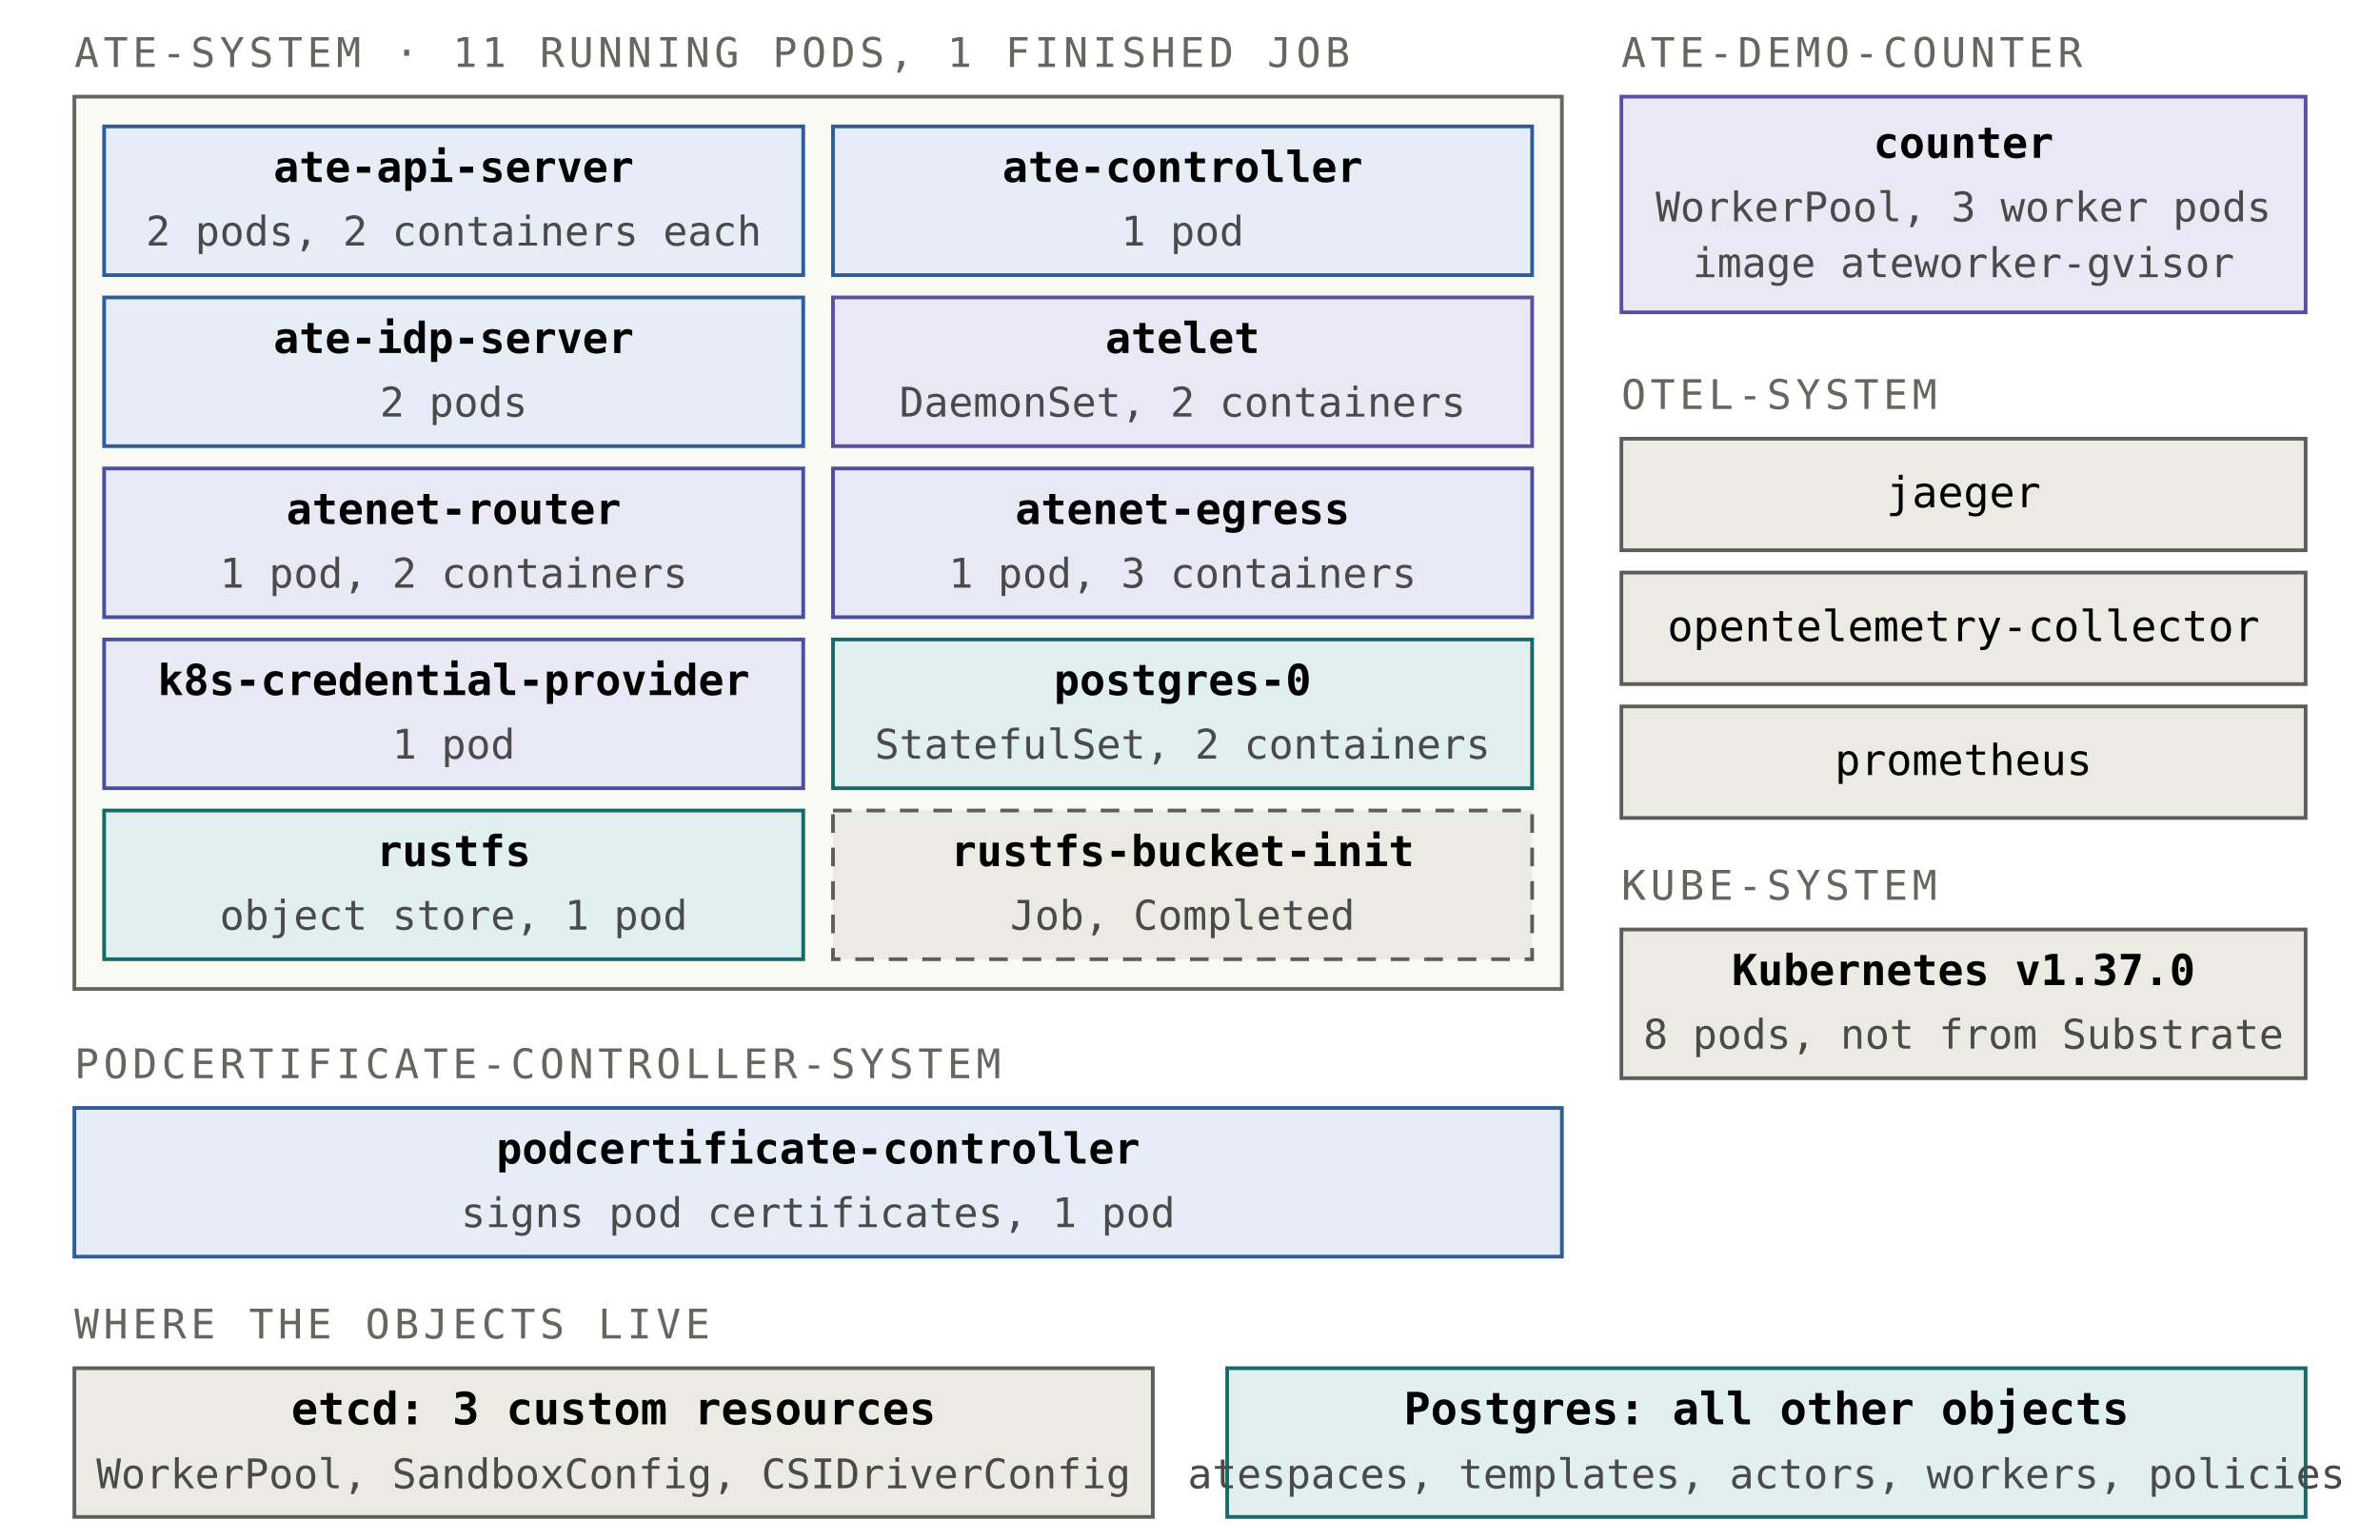
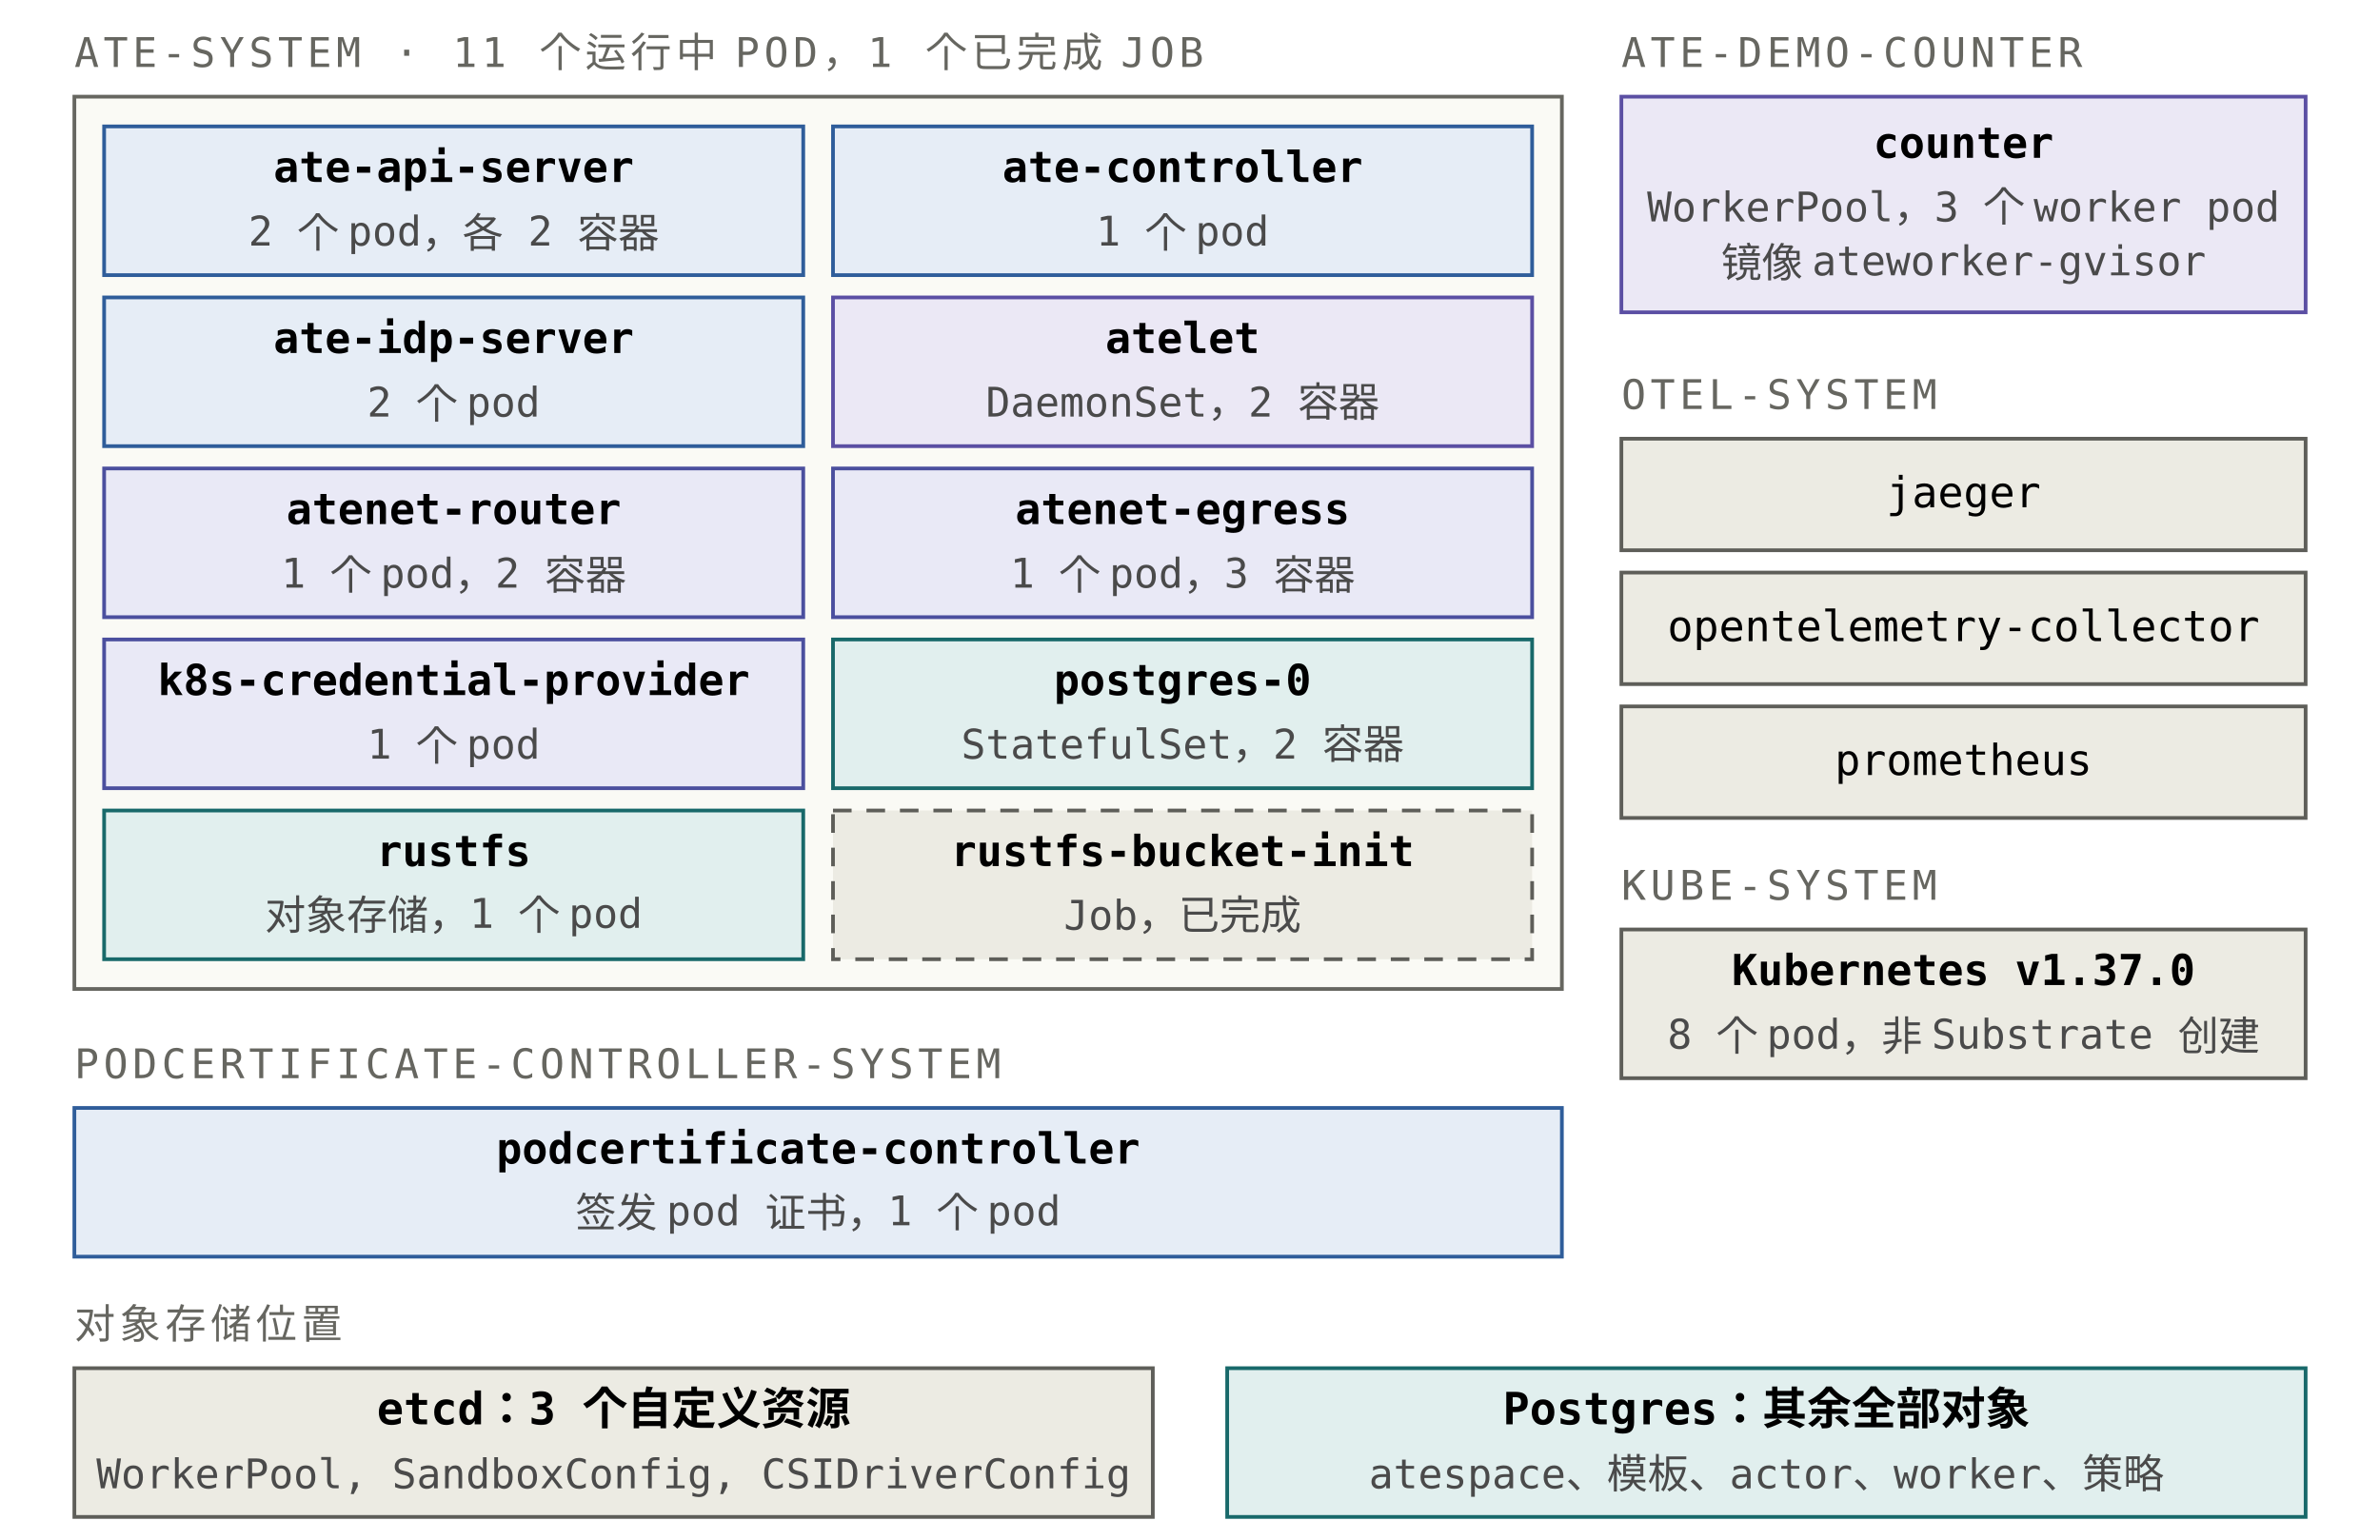
<svg xmlns="http://www.w3.org/2000/svg" viewBox="0 0 640 414" role="img" aria-labelledby="fig-2-4-title fig-2-4-desc" font-family="JetBrains Mono, ui-monospace, monospace">
-   <text x="20" y="18" font-size="11" letter-spacing="1.2" fill="var(--m-ink-mute, #666660)">ATE-SYSTEM · 11 RUNNING PODS, 1 FINISHED JOB</text>
+   <text x="20" y="18" font-size="11" letter-spacing="1.2" fill="var(--m-ink-mute, #666660)">ATE-SYSTEM · 11 个运行中 POD，1 个已完成 JOB</text>
  <rect x="20" y="26" width="400" height="240" fill="var(--m-paper, #fafaf5)" stroke="var(--m-ink-mute, #666660)" />
  <rect x="28" y="34" width="188" height="40" fill="var(--m-blue-fill, #e6edf6)" stroke="var(--m-blue-ink, #2f5d9a)" />
  <text x="122" y="48.95" font-size="11.5" text-anchor="middle" font-weight="700">ate-api-server</text>
-   <text x="122" y="66.05" font-size="11" text-anchor="middle" class="m-serif" fill="var(--m-ink-soft, #4a4a4a)">2 pods, 2 containers each</text>
+   <text x="122" y="66.05" font-size="11" text-anchor="middle" class="m-serif" fill="var(--m-ink-soft, #4a4a4a)">2 个 pod，各 2 容器</text>
  <rect x="224" y="34" width="188" height="40" fill="var(--m-blue-fill, #e6edf6)" stroke="var(--m-blue-ink, #2f5d9a)" />
  <text x="318" y="48.95" font-size="11.5" text-anchor="middle" font-weight="700">ate-controller</text>
-   <text x="318" y="66.05" font-size="11" text-anchor="middle" class="m-serif" fill="var(--m-ink-soft, #4a4a4a)">1 pod</text>
+   <text x="318" y="66.05" font-size="11" text-anchor="middle" class="m-serif" fill="var(--m-ink-soft, #4a4a4a)">1 个 pod</text>
  <rect x="28" y="80" width="188" height="40" fill="var(--m-blue-fill, #e6edf6)" stroke="var(--m-blue-ink, #2f5d9a)" />
  <text x="122" y="94.95" font-size="11.5" text-anchor="middle" font-weight="700">ate-idp-server</text>
-   <text x="122" y="112.05" font-size="11" text-anchor="middle" class="m-serif" fill="var(--m-ink-soft, #4a4a4a)">2 pods</text>
+   <text x="122" y="112.05" font-size="11" text-anchor="middle" class="m-serif" fill="var(--m-ink-soft, #4a4a4a)">2 个 pod</text>
  <rect x="224" y="80" width="188" height="40" fill="var(--m-violet-fill, #ebe8f5)" stroke="var(--m-violet-ink, #5b4fa3)" />
  <text x="318" y="94.95" font-size="11.5" text-anchor="middle" font-weight="700">atelet</text>
-   <text x="318" y="112.05" font-size="11" text-anchor="middle" class="m-serif" fill="var(--m-ink-soft, #4a4a4a)">DaemonSet, 2 containers</text>
+   <text x="318" y="112.05" font-size="11" text-anchor="middle" class="m-serif" fill="var(--m-ink-soft, #4a4a4a)">DaemonSet，2 容器</text>
  <rect x="28" y="126" width="188" height="40" fill="var(--m-indigo-fill, #e9e9f6)" stroke="var(--m-indigo-ink, #4b4f9e)" />
  <text x="122" y="140.95" font-size="11.5" text-anchor="middle" font-weight="700">atenet-router</text>
-   <text x="122" y="158.05" font-size="11" text-anchor="middle" class="m-serif" fill="var(--m-ink-soft, #4a4a4a)">1 pod, 2 containers</text>
+   <text x="122" y="158.05" font-size="11" text-anchor="middle" class="m-serif" fill="var(--m-ink-soft, #4a4a4a)">1 个 pod，2 容器</text>
  <rect x="224" y="126" width="188" height="40" fill="var(--m-indigo-fill, #e9e9f6)" stroke="var(--m-indigo-ink, #4b4f9e)" />
  <text x="318" y="140.95" font-size="11.5" text-anchor="middle" font-weight="700">atenet-egress</text>
-   <text x="318" y="158.05" font-size="11" text-anchor="middle" class="m-serif" fill="var(--m-ink-soft, #4a4a4a)">1 pod, 3 containers</text>
+   <text x="318" y="158.05" font-size="11" text-anchor="middle" class="m-serif" fill="var(--m-ink-soft, #4a4a4a)">1 个 pod，3 容器</text>
  <rect x="28" y="172" width="188" height="40" fill="var(--m-indigo-fill, #e9e9f6)" stroke="var(--m-indigo-ink, #4b4f9e)" />
  <text x="122" y="186.95" font-size="11.5" text-anchor="middle" font-weight="700">k8s-credential-provider</text>
-   <text x="122" y="204.05" font-size="11" text-anchor="middle" class="m-serif" fill="var(--m-ink-soft, #4a4a4a)">1 pod</text>
+   <text x="122" y="204.05" font-size="11" text-anchor="middle" class="m-serif" fill="var(--m-ink-soft, #4a4a4a)">1 个 pod</text>
  <rect x="224" y="172" width="188" height="40" fill="var(--m-teal-fill, #e1efee)" stroke="var(--m-teal-ink, #18696a)" />
  <text x="318" y="186.95" font-size="11.5" text-anchor="middle" font-weight="700">postgres-0</text>
-   <text x="318" y="204.05" font-size="11" text-anchor="middle" class="m-serif" fill="var(--m-ink-soft, #4a4a4a)">StatefulSet, 2 containers</text>
+   <text x="318" y="204.05" font-size="11" text-anchor="middle" class="m-serif" fill="var(--m-ink-soft, #4a4a4a)">StatefulSet，2 容器</text>
  <rect x="28" y="218" width="188" height="40" fill="var(--m-teal-fill, #e1efee)" stroke="var(--m-teal-ink, #18696a)" />
  <text x="122" y="232.95" font-size="11.5" text-anchor="middle" font-weight="700">rustfs</text>
-   <text x="122" y="250.05" font-size="11" text-anchor="middle" class="m-serif" fill="var(--m-ink-soft, #4a4a4a)">object store, 1 pod</text>
+   <text x="122" y="250.05" font-size="11" text-anchor="middle" class="m-serif" fill="var(--m-ink-soft, #4a4a4a)">对象存储，1 个 pod</text>
  <rect x="224" y="218" width="188" height="40" fill="var(--m-grey-fill, #ecebe3)" stroke="var(--m-grey-ink, #5e5e59)" stroke-dasharray="5 4" />
  <text x="318" y="232.95" font-size="11.5" text-anchor="middle" font-weight="700">rustfs-bucket-init</text>
-   <text x="318" y="250.05" font-size="11" text-anchor="middle" class="m-serif" fill="var(--m-ink-soft, #4a4a4a)">Job, Completed</text>
+   <text x="318" y="250.05" font-size="11" text-anchor="middle" class="m-serif" fill="var(--m-ink-soft, #4a4a4a)">Job，已完成</text>
  <text x="20" y="290" font-size="11" letter-spacing="1.2" fill="var(--m-ink-mute, #666660)">PODCERTIFICATE-CONTROLLER-SYSTEM</text>
  <rect x="20" y="298" width="400" height="40" fill="var(--m-blue-fill, #e6edf6)" stroke="var(--m-blue-ink, #2f5d9a)" />
  <text x="220" y="312.95" font-size="11.5" text-anchor="middle" font-weight="700">podcertificate-controller</text>
-   <text x="220" y="330.05" font-size="11" text-anchor="middle" class="m-serif" fill="var(--m-ink-soft, #4a4a4a)">signs pod certificates, 1 pod</text>
+   <text x="220" y="330.05" font-size="11" text-anchor="middle" class="m-serif" fill="var(--m-ink-soft, #4a4a4a)">签发 pod 证书，1 个 pod</text>
  <text x="436" y="18" font-size="11" letter-spacing="1.2" fill="var(--m-ink-mute, #666660)">ATE-DEMO-COUNTER</text>
  <rect x="436" y="26" width="184" height="58" fill="var(--m-violet-fill, #ebe8f5)" stroke="var(--m-violet-ink, #5b4fa3)" />
  <text x="528" y="42.45" font-size="11.5" text-anchor="middle" font-weight="700">counter</text>
-   <text x="528" y="59.55" font-size="11" text-anchor="middle" class="m-serif" fill="var(--m-ink-soft, #4a4a4a)">WorkerPool, 3 worker pods</text>
-   <text x="528" y="74.55" font-size="11" text-anchor="middle" class="m-serif" fill="var(--m-ink-soft, #4a4a4a)">image ateworker-gvisor</text>
+   <text x="528" y="59.55" font-size="11" text-anchor="middle" class="m-serif" fill="var(--m-ink-soft, #4a4a4a)">WorkerPool，3 个 worker pod</text>
+   <text x="528" y="74.55" font-size="11" text-anchor="middle" class="m-serif" fill="var(--m-ink-soft, #4a4a4a)">镜像 ateworker-gvisor</text>
  <text x="436" y="110" font-size="11" letter-spacing="1.2" fill="var(--m-ink-mute, #666660)">OTEL-SYSTEM</text>
  <rect x="436" y="118" width="184" height="30" fill="var(--m-grey-fill, #ecebe3)" stroke="var(--m-grey-ink, #5e5e59)" />
  <text x="528" y="136.45" font-size="11.5" text-anchor="middle" font-weight="400">jaeger</text>
  <rect x="436" y="154" width="184" height="30" fill="var(--m-grey-fill, #ecebe3)" stroke="var(--m-grey-ink, #5e5e59)" />
  <text x="528" y="172.45" font-size="11.5" text-anchor="middle" font-weight="400">opentelemetry-collector</text>
  <rect x="436" y="190" width="184" height="30" fill="var(--m-grey-fill, #ecebe3)" stroke="var(--m-grey-ink, #5e5e59)" />
  <text x="528" y="208.45" font-size="11.5" text-anchor="middle" font-weight="400">prometheus</text>
  <text x="436" y="242" font-size="11" letter-spacing="1.2" fill="var(--m-ink-mute, #666660)">KUBE-SYSTEM</text>
  <rect x="436" y="250" width="184" height="40" fill="var(--m-grey-fill, #ecebe3)" stroke="var(--m-grey-ink, #5e5e59)" />
  <text x="528" y="264.95" font-size="11.5" text-anchor="middle" font-weight="700">Kubernetes v1.37.0</text>
-   <text x="528" y="282.05" font-size="11" text-anchor="middle" class="m-serif" fill="var(--m-ink-soft, #4a4a4a)">8 pods, not from Substrate</text>
-   <text x="20" y="360" font-size="11" letter-spacing="1.2" fill="var(--m-ink-mute, #666660)">WHERE THE OBJECTS LIVE</text>
+   <text x="528" y="282.05" font-size="11" text-anchor="middle" class="m-serif" fill="var(--m-ink-soft, #4a4a4a)">8 个 pod，非 Substrate 创建</text>
+   <text x="20" y="360" font-size="11" letter-spacing="1.2" fill="var(--m-ink-mute, #666660)">对象存储位置</text>
  <rect x="20" y="368" width="290" height="40" fill="var(--m-grey-fill, #ecebe3)" stroke="var(--m-grey-ink, #5e5e59)" />
-   <text x="165" y="383.1" font-size="12" text-anchor="middle" font-weight="700">etcd: 3 custom resources</text>
+   <text x="165" y="383.1" font-size="12" text-anchor="middle" font-weight="700">etcd：3 个自定义资源</text>
  <text x="165" y="400.3" font-size="11" text-anchor="middle" class="m-serif" fill="var(--m-ink-soft, #4a4a4a)">WorkerPool, SandboxConfig, CSIDriverConfig</text>
  <rect x="330" y="368" width="290" height="40" fill="var(--m-teal-fill, #e1efee)" stroke="var(--m-teal-ink, #18696a)" />
-   <text x="475" y="383.1" font-size="12" text-anchor="middle" font-weight="700">Postgres: all other objects</text>
-   <text x="475" y="400.3" font-size="11" text-anchor="middle" class="m-serif" fill="var(--m-ink-soft, #4a4a4a)">atespaces, templates, actors, workers, policies</text>
+   <text x="475" y="383.1" font-size="12" text-anchor="middle" font-weight="700">Postgres：其余全部对象</text>
+   <text x="475" y="400.3" font-size="11" text-anchor="middle" class="m-serif" fill="var(--m-ink-soft, #4a4a4a)">atespace、模板、actor、worker、策略</text>
</svg>
